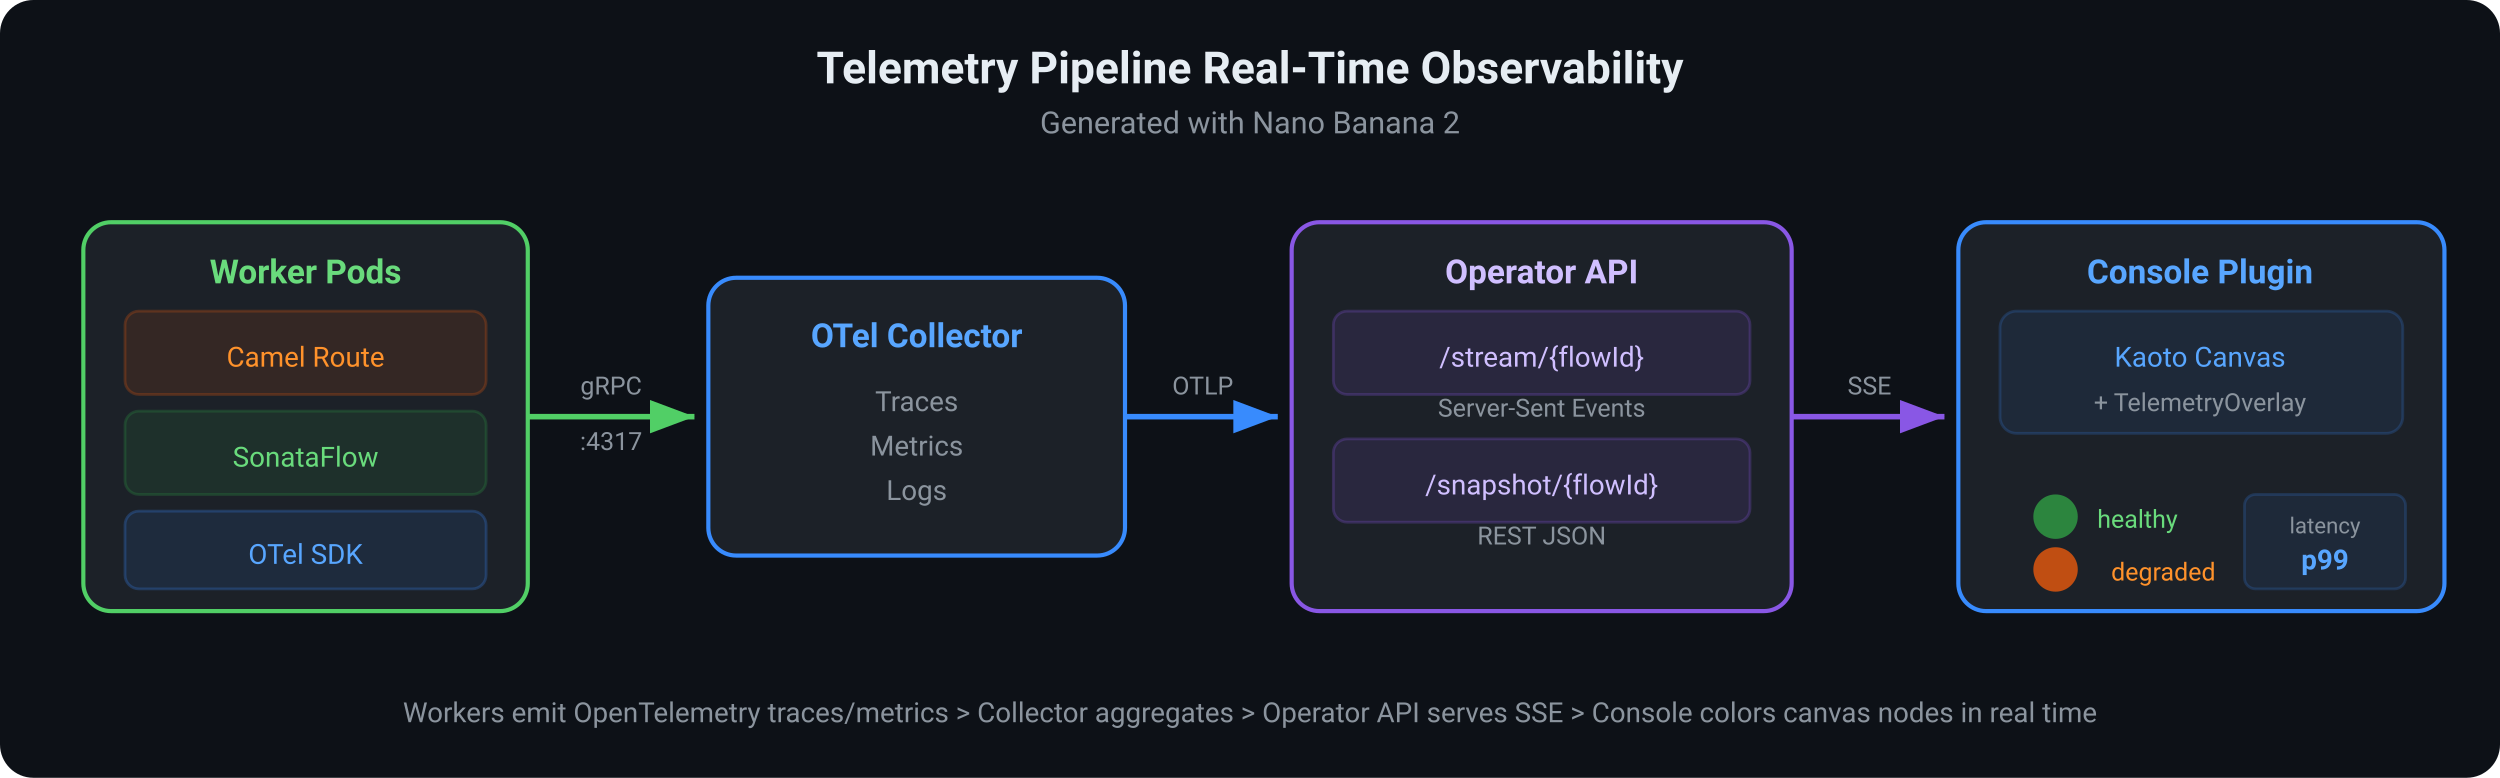
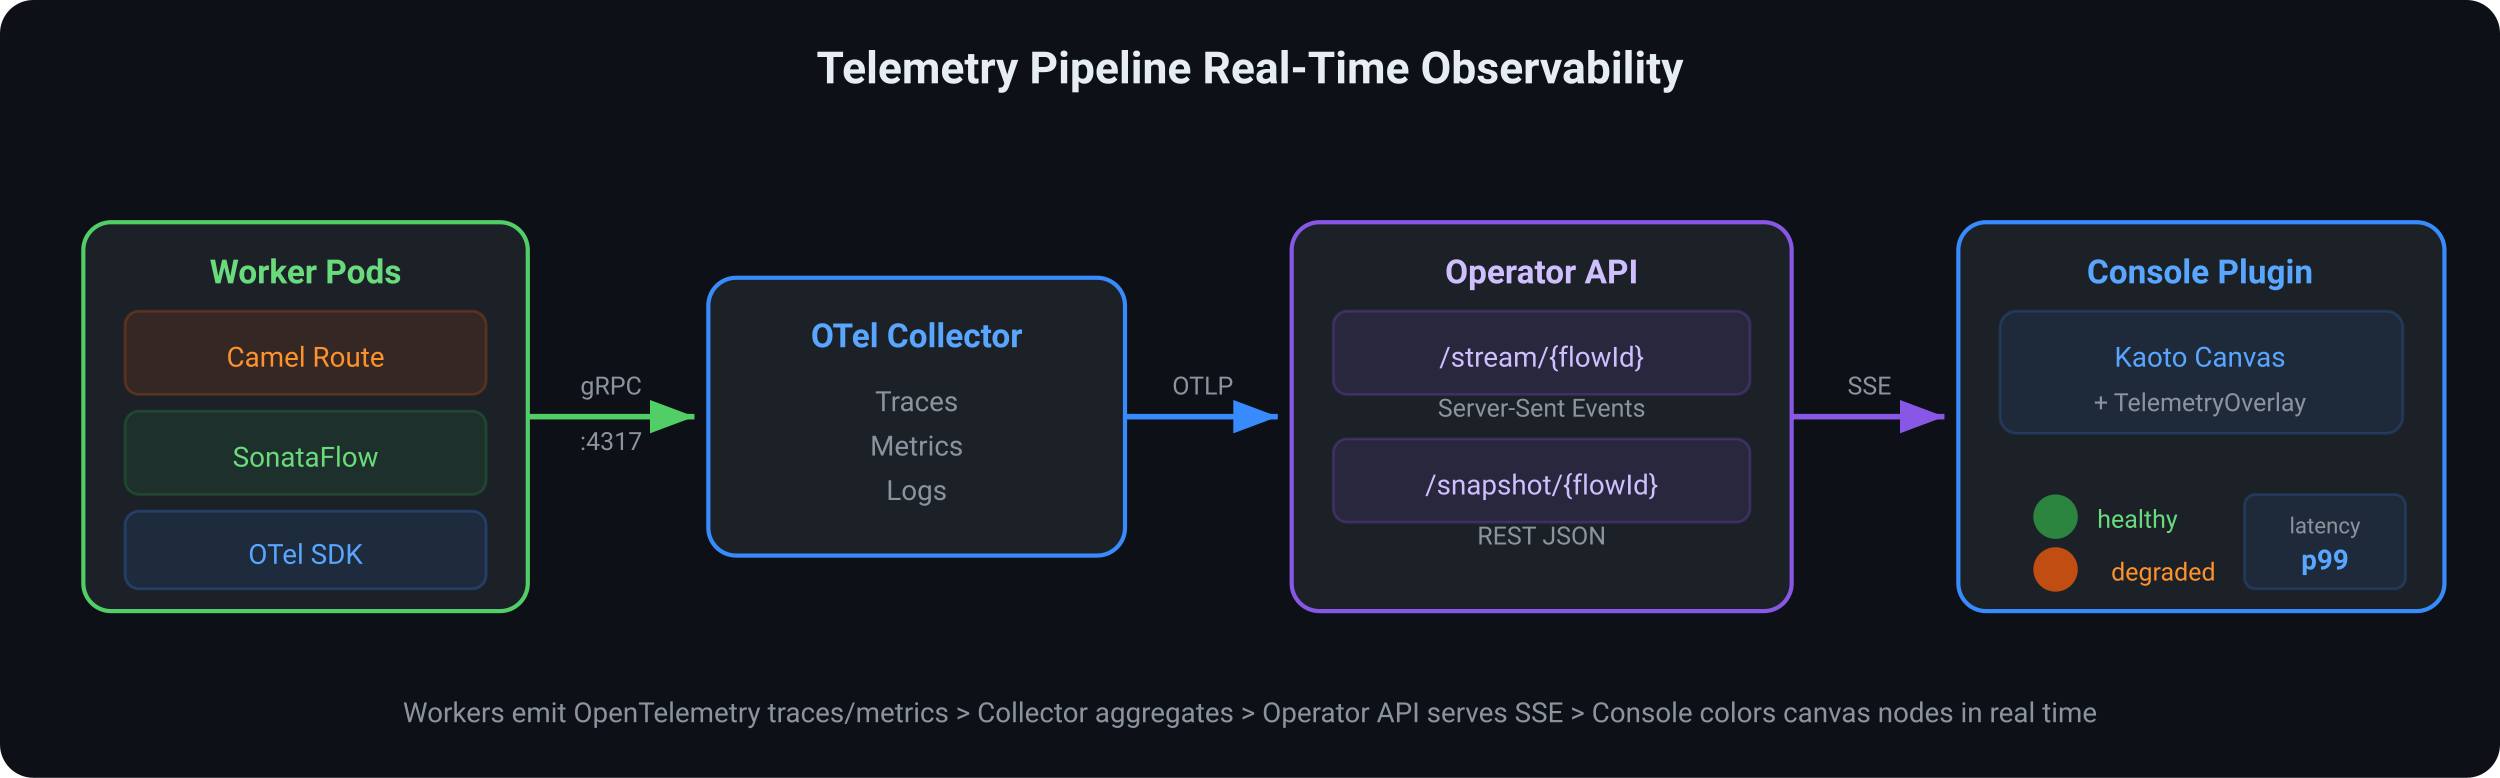
<svg xmlns="http://www.w3.org/2000/svg" viewBox="0 0 900 280" font-family="-apple-system,BlinkMacSystemFont,Segoe UI,Roboto,sans-serif">
  <defs>
    <marker id="a1" markerWidth="8" markerHeight="6" refX="8" refY="3" orient="auto">
      <path d="M0,0 L8,3 L0,6" fill="#51cf66" />
    </marker>
    <marker id="a2" markerWidth="8" markerHeight="6" refX="8" refY="3" orient="auto">
      <path d="M0,0 L8,3 L0,6" fill="#388bfd" />
    </marker>
    <marker id="a3" markerWidth="8" markerHeight="6" refX="8" refY="3" orient="auto">
      <path d="M0,0 L8,3 L0,6" fill="#8957e5" />
    </marker>
  </defs>
  <rect width="900" height="280" rx="12" fill="#0d1117" />
  <text x="450" y="30" text-anchor="middle" fill="#e6edf3" font-size="16" font-weight="700">Telemetry Pipeline  Real-Time Observability</text>
-   <text x="450" y="48" text-anchor="middle" fill="#8b949e" font-size="11">Generated with Nano Banana 2</text>
+   <text x="450" y="48" text-anchor="middle" fill="#8b949e" font-size="11" />
  <rect x="30" y="80" width="160" height="140" rx="10" fill="#1c2128" stroke="#51cf66" stroke-width="1.5" />
  <text x="110" y="102" text-anchor="middle" fill="#69db7c" font-size="12" font-weight="600">Worker Pods</text>
  <rect x="45" y="112" width="130" height="30" rx="5" fill="rgba(232,89,12,0.12)" stroke="rgba(232,89,12,0.25)" stroke-width="1" />
  <text x="110" y="132" text-anchor="middle" fill="#ff922b" font-size="10">Camel Route</text>
  <rect x="45" y="148" width="130" height="30" rx="5" fill="rgba(47,158,68,0.12)" stroke="rgba(47,158,68,0.25)" stroke-width="1" />
  <text x="110" y="168" text-anchor="middle" fill="#69db7c" font-size="10">SonataFlow</text>
  <rect x="45" y="184" width="130" height="28" rx="5" fill="rgba(56,139,253,0.1)" stroke="rgba(56,139,253,0.25)" stroke-width="1" />
  <text x="110" y="203" text-anchor="middle" fill="#58a6ff" font-size="10">OTel SDK</text>
  <path d="M190,150 L250,150" stroke="#51cf66" stroke-width="2" marker-end="url(#a1)" />
  <text x="220" y="142" text-anchor="middle" fill="#8b949e" font-size="9">gRPC</text>
  <text x="220" y="162" text-anchor="middle" fill="#8b949e" font-size="9">:4317</text>
  <rect x="255" y="100" width="150" height="100" rx="10" fill="#1c2128" stroke="#388bfd" stroke-width="1.5" />
  <text x="330" y="125" text-anchor="middle" fill="#58a6ff" font-size="12" font-weight="600">OTel Collector</text>
  <text x="330" y="148" text-anchor="middle" fill="#8b949e" font-size="10">Traces</text>
  <text x="330" y="164" text-anchor="middle" fill="#8b949e" font-size="10">Metrics</text>
  <text x="330" y="180" text-anchor="middle" fill="#8b949e" font-size="10">Logs</text>
  <path d="M405,150 L460,150" stroke="#388bfd" stroke-width="2" marker-end="url(#a2)" />
  <text x="433" y="142" text-anchor="middle" fill="#8b949e" font-size="9">OTLP</text>
  <rect x="465" y="80" width="180" height="140" rx="10" fill="#1c2128" stroke="#8957e5" stroke-width="1.5" />
  <text x="555" y="102" text-anchor="middle" fill="#d0bfff" font-size="12" font-weight="600">Operator API</text>
  <rect x="480" y="112" width="150" height="30" rx="5" fill="rgba(137,87,229,0.12)" stroke="rgba(137,87,229,0.25)" stroke-width="1" />
  <text x="555" y="132" text-anchor="middle" fill="#d0bfff" font-size="10">/stream/{flowId}</text>
  <text x="555" y="150" text-anchor="middle" fill="#8b949e" font-size="9">Server-Sent Events</text>
  <rect x="480" y="158" width="150" height="30" rx="5" fill="rgba(137,87,229,0.12)" stroke="rgba(137,87,229,0.25)" stroke-width="1" />
  <text x="555" y="178" text-anchor="middle" fill="#d0bfff" font-size="10">/snapshot/{flowId}</text>
  <text x="555" y="196" text-anchor="middle" fill="#8b949e" font-size="9">REST JSON</text>
  <path d="M645,150 L700,150" stroke="#8957e5" stroke-width="2" marker-end="url(#a3)" />
  <text x="673" y="142" text-anchor="middle" fill="#8b949e" font-size="9">SSE</text>
  <rect x="705" y="80" width="175" height="140" rx="10" fill="#1c2128" stroke="#388bfd" stroke-width="1.5" />
  <text x="792" y="102" text-anchor="middle" fill="#58a6ff" font-size="12" font-weight="600">Console Plugin</text>
  <rect x="720" y="112" width="145" height="44" rx="6" fill="rgba(56,139,253,0.08)" stroke="rgba(56,139,253,0.2)" stroke-width="1" />
  <text x="792" y="132" text-anchor="middle" fill="#58a6ff" font-size="10">Kaoto Canvas</text>
  <text x="792" y="148" text-anchor="middle" fill="#8b949e" font-size="9">+ TelemetryOverlay</text>
  <circle cx="740" cy="186" r="8" fill="#2f9e44" opacity="0.8" />
  <text x="755" y="190" fill="#69db7c" font-size="9">healthy</text>
  <circle cx="740" cy="205" r="8" fill="#e8590c" opacity="0.8" />
  <text x="760" y="209" fill="#ff922b" font-size="9">degraded</text>
  <rect x="808" y="178" width="58" height="34" rx="4" fill="rgba(56,139,253,0.08)" stroke="rgba(56,139,253,0.2)" stroke-width="1" />
  <text x="837" y="192" text-anchor="middle" fill="#8b949e" font-size="8">latency</text>
  <text x="837" y="205" text-anchor="middle" fill="#58a6ff" font-size="10" font-weight="600">p99</text>
  <text x="450" y="260" text-anchor="middle" fill="#8b949e" font-size="10">Workers emit OpenTelemetry traces/metrics &gt; Collector aggregates &gt; Operator API serves SSE &gt; Console colors canvas nodes in real time</text>
</svg>
